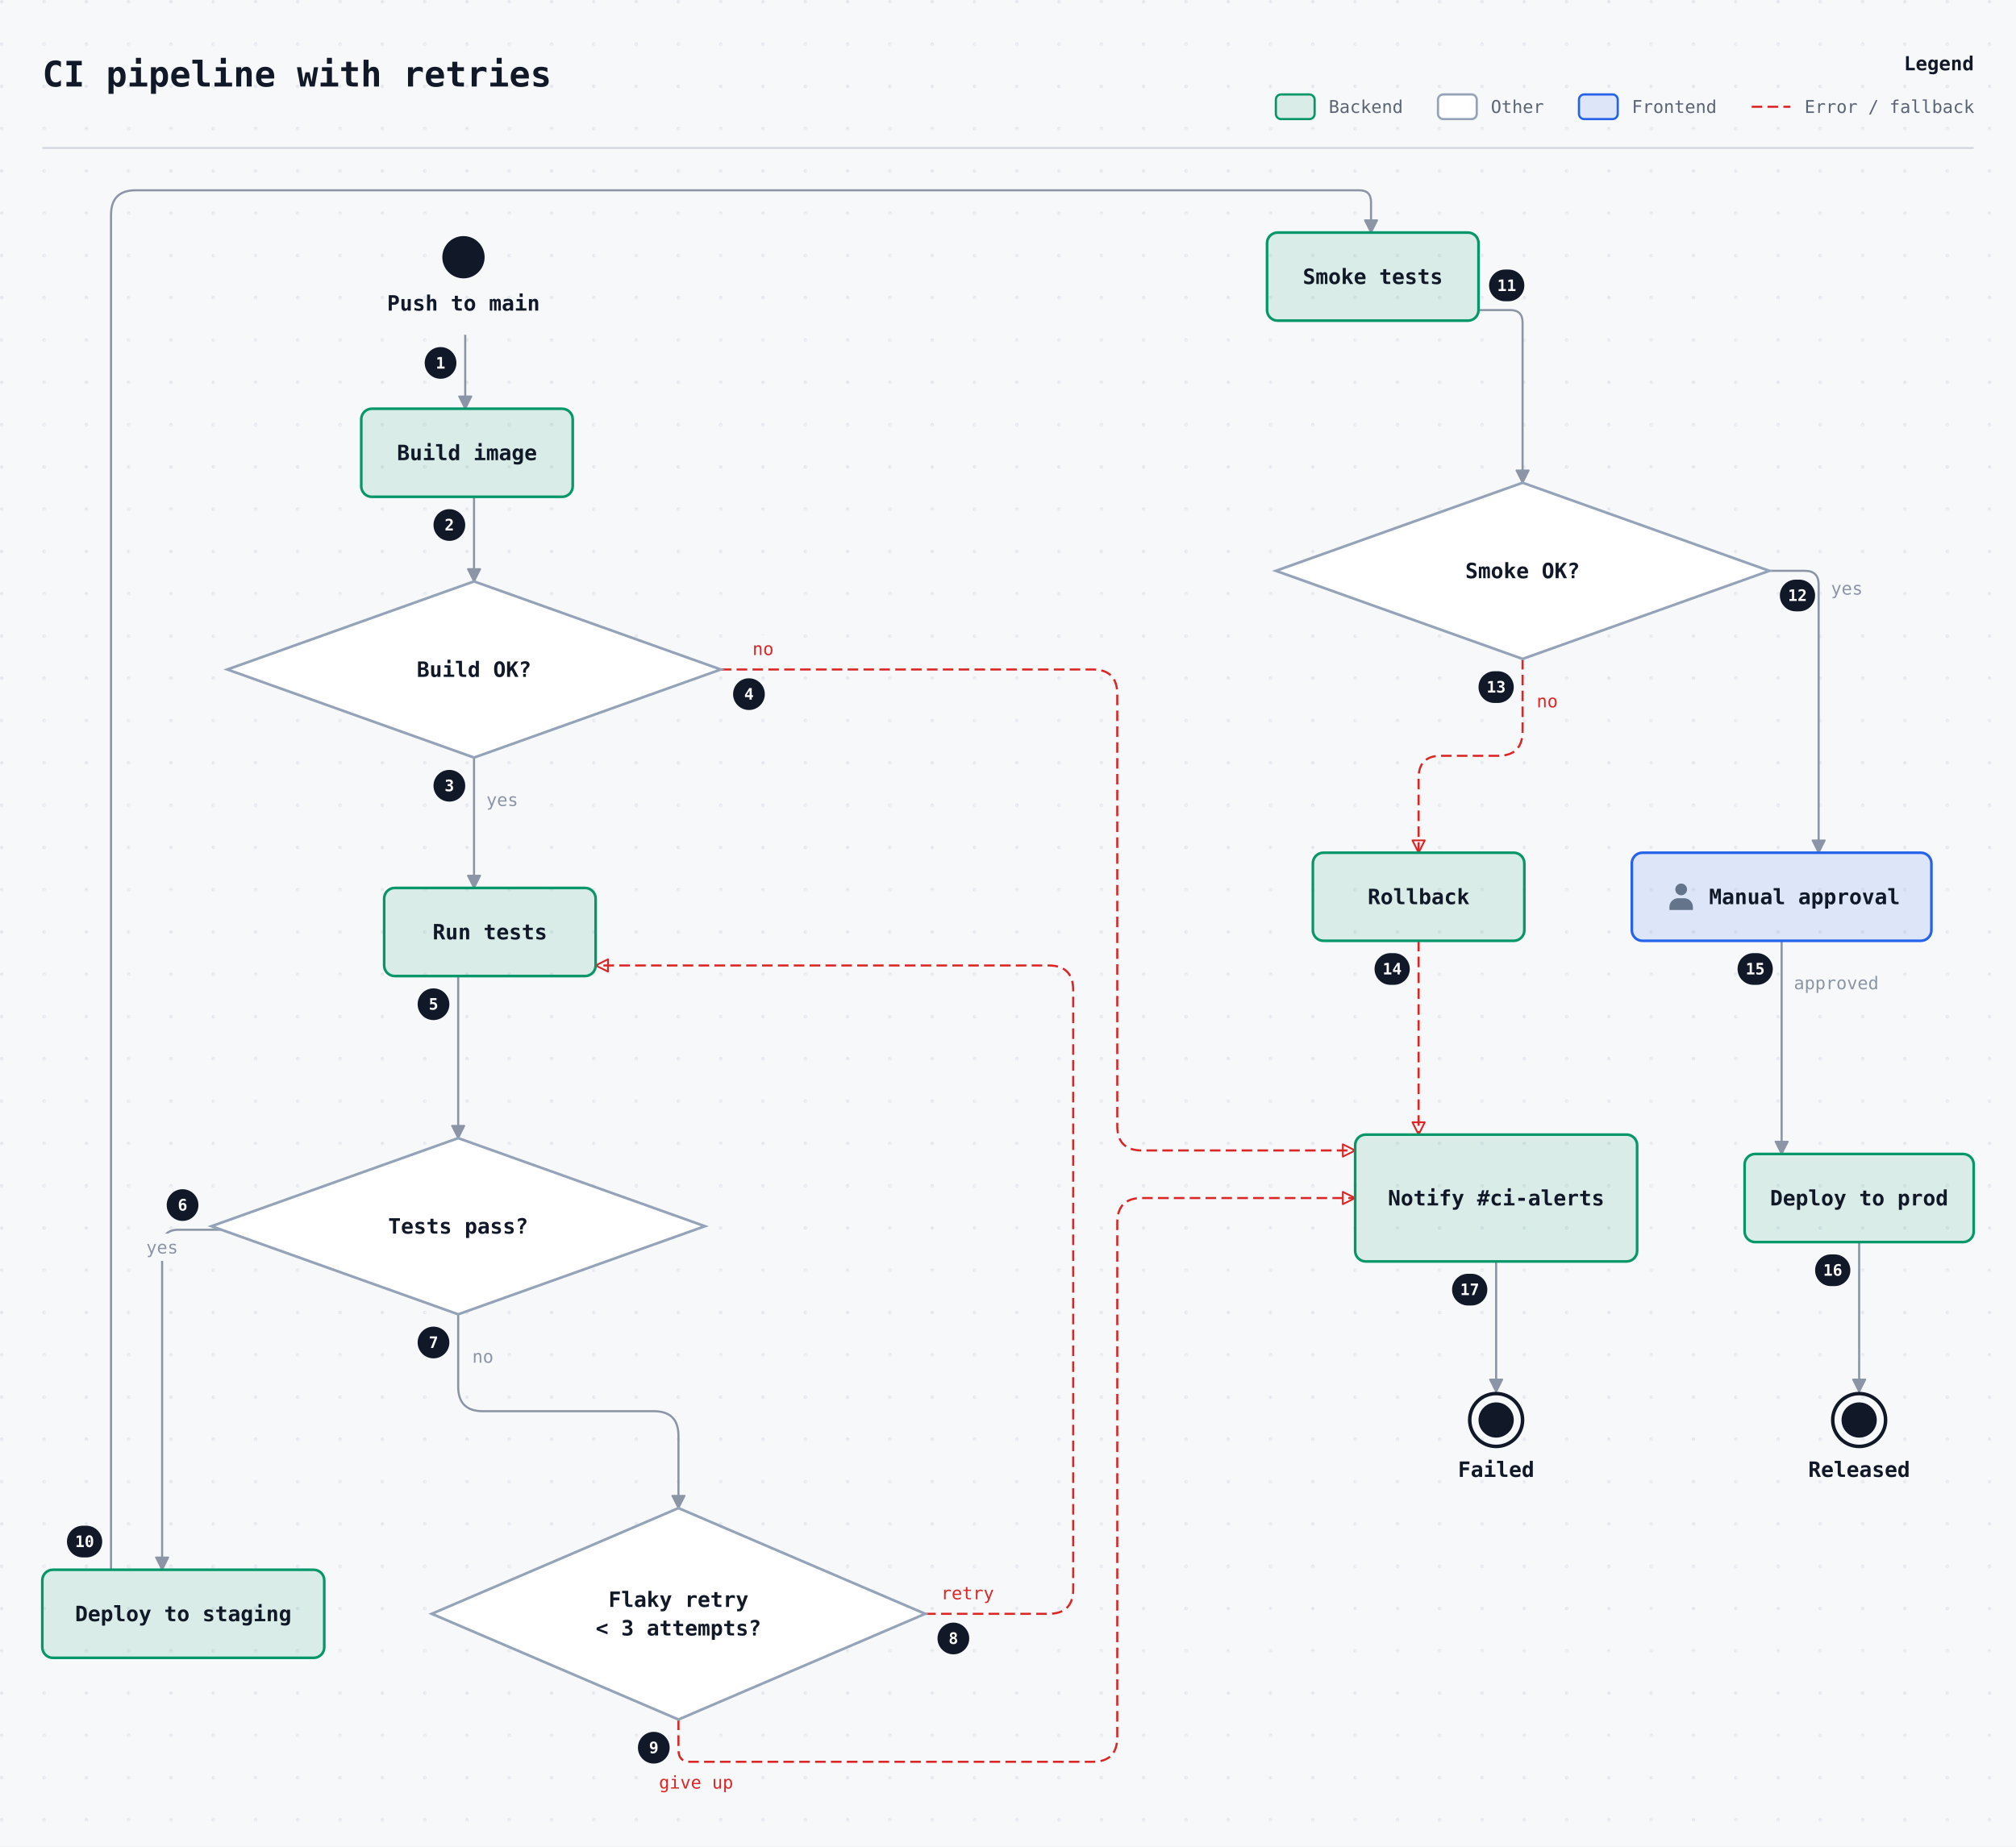
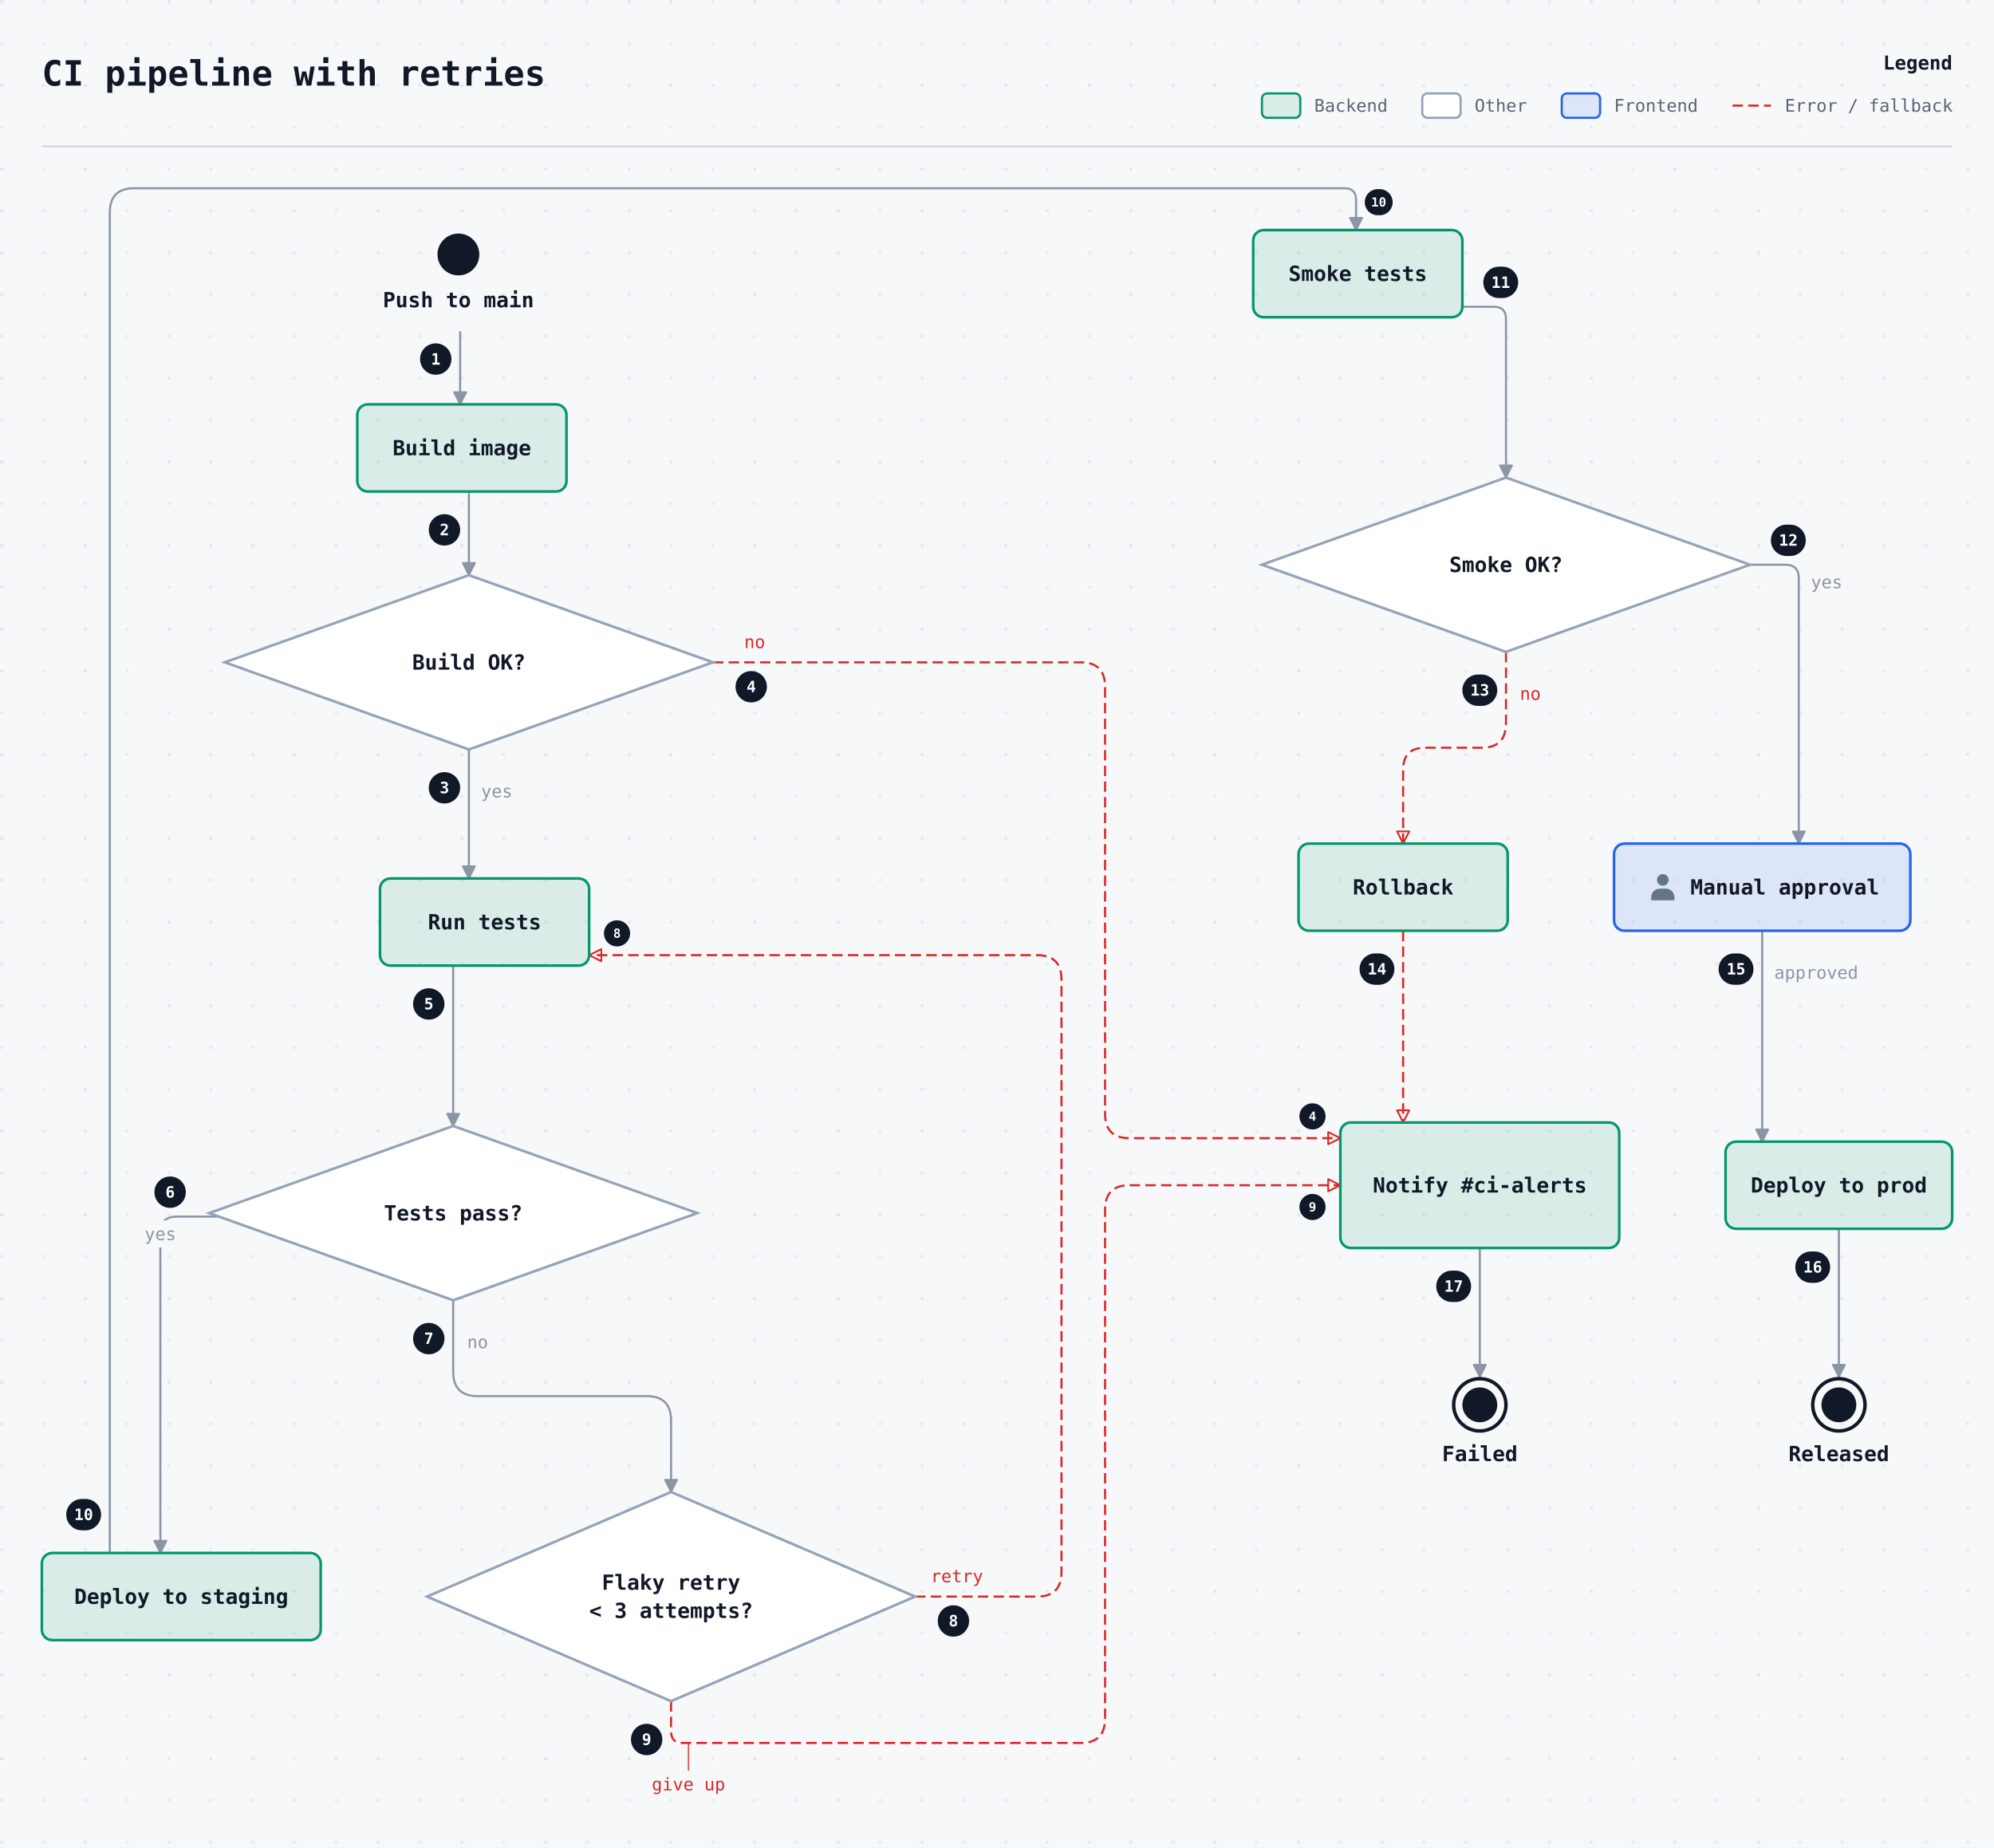
- <svg xmlns="http://www.w3.org/2000/svg" version="1.1" width="1144" height="1048" viewBox="0 0 1144 1048" font-family="JetBrains Mono, ui-monospace, SFMono-Regular, Menlo, Consolas, monospace">
+ <svg xmlns="http://www.w3.org/2000/svg" version="1.1" width="1144" height="1060" viewBox="0 0 1144 1060" font-family="JetBrains Mono, ui-monospace, SFMono-Regular, Menlo, Consolas, monospace">
  <defs>
    <pattern id="canvas-grid" width="24" height="24" patternUnits="userSpaceOnUse">
      <circle cx="1" cy="1" r="1" fill="#e3e7ed" />
    </pattern>
    <marker id="marker-arrow-0" viewBox="-1 -1 9 9" refX="7" refY="3.5" markerWidth="9" markerHeight="9" markerUnits="userSpaceOnUse" orient="auto-start-reverse">
      <path d="M0 0 L7 3.5 L0 7 Z" fill="#8b95a5" stroke="#8b95a5" stroke-width="1" stroke-linejoin="round" />
    </marker>
    <marker id="marker-uml-triangle-1" viewBox="-1 -1 9 9" refX="7" refY="3.5" markerWidth="9" markerHeight="9" markerUnits="userSpaceOnUse" orient="auto-start-reverse">
      <path d="M0 0 L7 3.5 L0 7 Z" fill="none" stroke="#dc2626" stroke-width="1" stroke-linejoin="round" />
    </marker>
  </defs>
  <rect width="100%" height="100%" fill="#f7f8fa" />
  <rect width="100%" height="100%" fill="url(#canvas-grid)" />
  <text x="24.0" y="49.1" text-anchor="start" font-size="20" font-weight="bold" fill="#111827">CI pipeline with retries</text>
  <path d="M 264.0 190.0 L 264.0 232.0" fill="none" stroke="#8b95a5" stroke-width="1.2" marker-end="url(#marker-arrow-0)" />
  <path d="M 269.0 282.0 L 269.0 330.0" fill="none" stroke="#8b95a5" stroke-width="1.2" marker-end="url(#marker-arrow-0)" />
  <path d="M 269.0 430.0 L 269.0 504.0" fill="none" stroke="#8b95a5" stroke-width="1.2" marker-end="url(#marker-arrow-0)" />
  <path d="M 409.0 380.0 L 620.0 380.0 Q 634.0 380.0 634.0 394.0 L 634.0 639.0 Q 634.0 653.0 648.0 653.0 L 769.0 653.0" fill="none" stroke="#dc2626" stroke-width="1.2" stroke-dasharray="6 3" marker-end="url(#marker-uml-triangle-1)" />
  <path d="M 260.0 554.0 L 260.0 646.0" fill="none" stroke="#8b95a5" stroke-width="1.2" marker-end="url(#marker-arrow-0)" />
  <path d="M 125.6 698.0 L 101.4 698.0 Q 92.0 698.0 92.0 707.4 L 92.0 891.0" fill="none" stroke="#8b95a5" stroke-width="1.2" marker-end="url(#marker-arrow-0)" />
  <path d="M 260.0 746.0 L 260.0 787.0 Q 260.0 801.0 274.0 801.0 L 371.0 801.0 Q 385.0 801.0 385.0 815.0 L 385.0 856.0" fill="none" stroke="#8b95a5" stroke-width="1.2" marker-end="url(#marker-arrow-0)" />
  <path d="M 525.0 916.0 L 595.0 916.0 Q 609.0 916.0 609.0 902.0 L 609.0 562.0 Q 609.0 548.0 595.0 548.0 L 338.0 548.0" fill="none" stroke="#dc2626" stroke-width="1.2" stroke-dasharray="6 3" marker-end="url(#marker-uml-triangle-1)" />
  <path d="M 385.0 976.0 L 385.0 993.3 Q 385.0 1000.0 391.7 1000.0 L 620.0 1000.0 Q 634.0 1000.0 634.0 986.0 L 634.0 694.0 Q 634.0 680.0 648.0 680.0 L 769.0 680.0" fill="none" stroke="#dc2626" stroke-width="1.2" stroke-dasharray="6 3" marker-end="url(#marker-uml-triangle-1)" />
  <path d="M 63.0 891.0 L 63.0 122.0 Q 63.0 108.0 77.0 108.0 L 771.3 108.0 Q 778.0 108.0 778.0 114.7 L 778.0 132.0" fill="none" stroke="#8b95a5" stroke-width="1.2" marker-end="url(#marker-arrow-0)" />
  <path d="M 839.0 176.0 L 857.0 176.0 Q 864.0 176.0 864.0 183.0 L 864.0 274.0" fill="none" stroke="#8b95a5" stroke-width="1.2" marker-end="url(#marker-arrow-0)" />
  <path d="M 1004.0 324.0 L 1024.2 324.0 Q 1032.0 324.0 1032.0 331.8 L 1032.0 484.0" fill="none" stroke="#8b95a5" stroke-width="1.2" marker-end="url(#marker-arrow-0)" />
  <path d="M 864.0 374.0 L 864.0 415.0 Q 864.0 429.0 850.0 429.0 L 817.6 429.0 Q 805.0 429.0 805.0 441.6 L 805.0 484.0" fill="none" stroke="#dc2626" stroke-width="1.2" stroke-dasharray="6 3" marker-end="url(#marker-uml-triangle-1)" />
  <path d="M 805.0 534.0 L 805.0 644.0" fill="none" stroke="#dc2626" stroke-width="1.2" stroke-dasharray="6 3" marker-end="url(#marker-uml-triangle-1)" />
  <path d="M 1011.0 534.0 L 1011.0 655.0" fill="none" stroke="#8b95a5" stroke-width="1.2" marker-end="url(#marker-arrow-0)" />
  <path d="M 1055.0 705.0 L 1055.0 790.0" fill="none" stroke="#8b95a5" stroke-width="1.2" marker-end="url(#marker-arrow-0)" />
  <path d="M 849.0 716.0 L 849.0 790.0" fill="none" stroke="#8b95a5" stroke-width="1.2" marker-end="url(#marker-arrow-0)" />
  <circle cx="263.0" cy="146.0" r="12.0" fill="#111827" />
  <text x="263.0" y="176.3" text-anchor="middle" font-size="12" font-weight="bold" fill="#111827">
    <tspan>Push to main</tspan>
  </text>
  <rect fill="#059669" fill-opacity="0.122" stroke="#059669" stroke-width="1.5" x="205.0" y="232.0" width="120.0" height="50.0" rx="6.0" />
  <text x="265.0" y="261.2" text-anchor="middle" font-size="12" font-weight="bold" fill="#111827">
    <tspan>Build image</tspan>
  </text>
  <path fill="#ffffff" fill-opacity="1.000" stroke="#94a3b8" stroke-width="1.5" d="M 269.0 330.0 L 409.0 380.0 L 269.0 430.0 L 129.0 380.0 Z" />
  <text x="269.0" y="384.2" text-anchor="middle" font-size="12" font-weight="bold" fill="#111827">
    <tspan>Build OK?</tspan>
  </text>
  <rect fill="#059669" fill-opacity="0.122" stroke="#059669" stroke-width="1.5" x="218.0" y="504.0" width="120.0" height="50.0" rx="6.0" />
  <text x="278.0" y="533.2" text-anchor="middle" font-size="12" font-weight="bold" fill="#111827">
    <tspan>Run tests</tspan>
  </text>
  <path fill="#ffffff" fill-opacity="1.000" stroke="#94a3b8" stroke-width="1.5" d="M 260.0 646.0 L 400.0 696.0 L 260.0 746.0 L 120.0 696.0 Z" />
  <text x="260.0" y="700.2" text-anchor="middle" font-size="12" font-weight="bold" fill="#111827">
    <tspan>Tests pass?</tspan>
  </text>
  <path fill="#ffffff" fill-opacity="1.000" stroke="#94a3b8" stroke-width="1.5" d="M 385.0 856.0 L 525.0 916.0 L 385.0 976.0 L 245.0 916.0 Z" />
  <text x="385.0" y="912.1" text-anchor="middle" font-size="12" font-weight="bold" fill="#111827">
    <tspan>Flaky retry</tspan>
  </text>
  <text x="385.0" y="928.3" text-anchor="middle" font-size="12" font-weight="bold" fill="#111827">
    <tspan>&lt; 3 attempts?</tspan>
  </text>
  <rect fill="#059669" fill-opacity="0.122" stroke="#059669" stroke-width="1.5" x="24.0" y="891.0" width="160.0" height="50.0" rx="6.0" />
  <text x="104.0" y="920.2" text-anchor="middle" font-size="12" font-weight="bold" fill="#111827">
    <tspan>Deploy to staging</tspan>
  </text>
  <rect fill="#059669" fill-opacity="0.122" stroke="#059669" stroke-width="1.5" x="719.0" y="132.0" width="120.0" height="50.0" rx="6.0" />
  <text x="779.0" y="161.2" text-anchor="middle" font-size="12" font-weight="bold" fill="#111827">
    <tspan>Smoke tests</tspan>
  </text>
  <path fill="#ffffff" fill-opacity="1.000" stroke="#94a3b8" stroke-width="1.5" d="M 864.0 274.0 L 1004.0 324.0 L 864.0 374.0 L 724.0 324.0 Z" />
  <text x="864.0" y="328.2" text-anchor="middle" font-size="12" font-weight="bold" fill="#111827">
    <tspan>Smoke OK?</tspan>
  </text>
  <rect fill="#2563eb" fill-opacity="0.122" stroke="#2563eb" stroke-width="1.5" x="926.0" y="484.0" width="170.0" height="50.0" rx="6.0" />
  <svg class="node-tech-icon" x="944.0" y="499.0" width="20.0" height="20.0" viewBox="0 0 24 24" preserveAspectRatio="xMidYMid meet">
    <g>
      <circle cx="12" cy="7" r="4" fill="#64748b" />
      <path fill="#64748b" d="M4 21v-2a6 6 0 0 1 6-6h4a6 6 0 0 1 6 6v2H4z" />
    </g>
  </svg>
  <text x="1024.0" y="513.2" text-anchor="middle" font-size="12" font-weight="bold" fill="#111827">
    <tspan>Manual approval</tspan>
  </text>
  <rect fill="#059669" fill-opacity="0.122" stroke="#059669" stroke-width="1.5" x="990.0" y="655.0" width="130.0" height="50.0" rx="6.0" />
  <text x="1055.0" y="684.2" text-anchor="middle" font-size="12" font-weight="bold" fill="#111827">
    <tspan>Deploy to prod</tspan>
  </text>
  <rect fill="#059669" fill-opacity="0.122" stroke="#059669" stroke-width="1.5" x="745.0" y="484.0" width="120.0" height="50.0" rx="6.0" />
  <text x="805.0" y="513.2" text-anchor="middle" font-size="12" font-weight="bold" fill="#111827">
    <tspan>Rollback</tspan>
  </text>
  <rect fill="#059669" fill-opacity="0.122" stroke="#059669" stroke-width="1.5" x="769.0" y="644.0" width="160.0" height="72.0" rx="6.0" />
  <text x="849.0" y="684.2" text-anchor="middle" font-size="12" font-weight="bold" fill="#111827">
    <tspan>Notify #ci-alerts</tspan>
  </text>
  <circle cx="1055.0" cy="806.0" r="15.0" fill="none" stroke="#111827" stroke-width="2" />
  <circle cx="1055.0" cy="806.0" r="10.0" fill="#111827" />
  <text x="1055.0" y="838.3" text-anchor="middle" font-size="12" font-weight="bold" fill="#111827">
    <tspan>Released</tspan>
  </text>
  <circle cx="849.0" cy="806.0" r="15.0" fill="none" stroke="#111827" stroke-width="2" />
  <circle cx="849.0" cy="806.0" r="10.0" fill="#111827" />
  <text x="849.0" y="838.3" text-anchor="middle" font-size="12" font-weight="bold" fill="#111827">
    <tspan>Failed</tspan>
  </text>
  <rect x="273.0" y="446.2" width="24.0" height="15.5" rx="2" fill="#f7f8fa" />
  <text x="285.0" y="457.5" text-anchor="middle" font-size="10" fill="#8b95a5">yes</text>
  <rect x="423.0" y="360.5" width="20.0" height="15.5" rx="2" fill="#f7f8fa" />
  <text x="433.0" y="371.8" text-anchor="middle" font-size="10" fill="#dc2626">no</text>
  <rect x="80.0" y="700.2" width="24.0" height="15.5" rx="2" fill="#f7f8fa" />
  <text x="92.0" y="711.5" text-anchor="middle" font-size="10" fill="#8b95a5">yes</text>
  <rect x="264.0" y="762.2" width="20.0" height="15.5" rx="2" fill="#f7f8fa" />
  <text x="274.0" y="773.5" text-anchor="middle" font-size="10" fill="#8b95a5">no</text>
  <rect x="531.0" y="896.5" width="36.0" height="15.5" rx="2" fill="#f7f8fa" />
  <text x="549.0" y="907.8" text-anchor="middle" font-size="10" fill="#dc2626">retry</text>
-   <rect x="371.0" y="1004.0" width="48.0" height="15.5" rx="2" fill="#f7f8fa" />
-   <text x="395.0" y="1015.2" text-anchor="middle" font-size="10" fill="#dc2626">give up</text>
+   <line x1="395.0" y1="1000.0" x2="395.0" y2="1016.0" stroke="#dc2626" stroke-width="0.8" stroke-opacity="0.8" />
+   <rect x="371.0" y="1016.0" width="48.0" height="15.5" rx="2" fill="#f7f8fa" />
+   <text x="395.0" y="1027.2" text-anchor="middle" font-size="10" fill="#dc2626">give up</text>
  <rect x="1036.0" y="326.2" width="24.0" height="15.5" rx="2" fill="#f7f8fa" />
  <text x="1048.0" y="337.5" text-anchor="middle" font-size="10" fill="#8b95a5">yes</text>
  <rect x="868.0" y="390.2" width="20.0" height="15.5" rx="2" fill="#f7f8fa" />
  <text x="878.0" y="401.5" text-anchor="middle" font-size="10" fill="#dc2626">no</text>
  <rect x="1015.0" y="550.2" width="54.0" height="15.5" rx="2" fill="#f7f8fa" />
  <text x="1042.0" y="561.5" text-anchor="middle" font-size="10" fill="#8b95a5">approved</text>
  <rect x="241.0" y="197.0" width="18.0" height="18.0" rx="9.0" fill="#111827" />
  <text x="250.0" y="209.2" text-anchor="middle" font-size="9" font-weight="bold" fill="#ffffff">1</text>
-   <rect x="246.0" y="289.0" width="18.0" height="18.0" rx="9.0" fill="#111827" />
-   <text x="255.0" y="301.1" text-anchor="middle" font-size="9" font-weight="bold" fill="#ffffff">2</text>
-   <rect x="246.0" y="437.0" width="18.0" height="18.0" rx="9.0" fill="#111827" />
-   <text x="255.0" y="449.1" text-anchor="middle" font-size="9" font-weight="bold" fill="#ffffff">3</text>
-   <rect x="416.0" y="385.0" width="18.0" height="18.0" rx="9.0" fill="#111827" />
-   <text x="425.0" y="397.1" text-anchor="middle" font-size="9" font-weight="bold" fill="#ffffff">4</text>
-   <rect x="237.0" y="561.0" width="18.0" height="18.0" rx="9.0" fill="#111827" />
-   <text x="246.0" y="573.1" text-anchor="middle" font-size="9" font-weight="bold" fill="#ffffff">5</text>
-   <rect x="94.6" y="675.0" width="18.0" height="18.0" rx="9.0" fill="#111827" />
-   <text x="103.6" y="687.1" text-anchor="middle" font-size="9" font-weight="bold" fill="#ffffff">6</text>
-   <rect x="237.0" y="753.0" width="18.0" height="18.0" rx="9.0" fill="#111827" />
-   <text x="246.0" y="765.1" text-anchor="middle" font-size="9" font-weight="bold" fill="#ffffff">7</text>
-   <rect x="532.0" y="921.0" width="18.0" height="18.0" rx="9.0" fill="#111827" />
-   <text x="541.0" y="933.1" text-anchor="middle" font-size="9" font-weight="bold" fill="#ffffff">8</text>
-   <rect x="362.0" y="983.0" width="18.0" height="18.0" rx="9.0" fill="#111827" />
-   <text x="371.0" y="995.1" text-anchor="middle" font-size="9" font-weight="bold" fill="#ffffff">9</text>
-   <rect x="38.0" y="866.0" width="20.0" height="18.0" rx="9.0" fill="#111827" />
-   <text x="48.0" y="878.1" text-anchor="middle" font-size="9" font-weight="bold" fill="#ffffff">10</text>
-   <rect x="845.0" y="153.0" width="20.0" height="18.0" rx="9.0" fill="#111827" />
-   <text x="855.0" y="165.2" text-anchor="middle" font-size="9" font-weight="bold" fill="#ffffff">11</text>
-   <rect x="1010.0" y="329.0" width="20.0" height="18.0" rx="9.0" fill="#111827" />
-   <text x="1020.0" y="341.1" text-anchor="middle" font-size="9" font-weight="bold" fill="#ffffff">12</text>
-   <rect x="839.0" y="381.0" width="20.0" height="18.0" rx="9.0" fill="#111827" />
-   <text x="849.0" y="393.1" text-anchor="middle" font-size="9" font-weight="bold" fill="#ffffff">13</text>
-   <rect x="780.0" y="541.0" width="20.0" height="18.0" rx="9.0" fill="#111827" />
-   <text x="790.0" y="553.1" text-anchor="middle" font-size="9" font-weight="bold" fill="#ffffff">14</text>
-   <rect x="986.0" y="541.0" width="20.0" height="18.0" rx="9.0" fill="#111827" />
-   <text x="996.0" y="553.1" text-anchor="middle" font-size="9" font-weight="bold" fill="#ffffff">15</text>
-   <rect x="1030.0" y="712.0" width="20.0" height="18.0" rx="9.0" fill="#111827" />
-   <text x="1040.0" y="724.1" text-anchor="middle" font-size="9" font-weight="bold" fill="#ffffff">16</text>
-   <rect x="824.0" y="723.0" width="20.0" height="18.0" rx="9.0" fill="#111827" />
-   <text x="834.0" y="735.1" text-anchor="middle" font-size="9" font-weight="bold" fill="#ffffff">17</text>
+   <rect x="246.0" y="295.0" width="18.0" height="18.0" rx="9.0" fill="#111827" />
+   <text x="255.0" y="307.1" text-anchor="middle" font-size="9" font-weight="bold" fill="#ffffff">2</text>
+   <rect x="246.0" y="443.0" width="18.0" height="18.0" rx="9.0" fill="#111827" />
+   <text x="255.0" y="455.1" text-anchor="middle" font-size="9" font-weight="bold" fill="#ffffff">3</text>
+   <rect x="422.0" y="385.0" width="18.0" height="18.0" rx="9.0" fill="#111827" />
+   <text x="431.0" y="397.1" text-anchor="middle" font-size="9" font-weight="bold" fill="#ffffff">4</text>
+   <rect x="745.5" y="633.0" width="15.0" height="15.0" rx="7.5" fill="#111827" />
+   <text x="753.0" y="643.0" text-anchor="middle" font-size="7.2" font-weight="bold" fill="#ffffff">4</text>
+   <rect x="237.0" y="567.0" width="18.0" height="18.0" rx="9.0" fill="#111827" />
+   <text x="246.0" y="579.1" text-anchor="middle" font-size="9" font-weight="bold" fill="#ffffff">5</text>
+   <rect x="88.6" y="675.0" width="18.0" height="18.0" rx="9.0" fill="#111827" />
+   <text x="97.6" y="687.1" text-anchor="middle" font-size="9" font-weight="bold" fill="#ffffff">6</text>
+   <rect x="237.0" y="759.0" width="18.0" height="18.0" rx="9.0" fill="#111827" />
+   <text x="246.0" y="771.1" text-anchor="middle" font-size="9" font-weight="bold" fill="#ffffff">7</text>
+   <rect x="538.0" y="921.0" width="18.0" height="18.0" rx="9.0" fill="#111827" />
+   <text x="547.0" y="933.1" text-anchor="middle" font-size="9" font-weight="bold" fill="#ffffff">8</text>
+   <rect x="346.5" y="528.0" width="15.0" height="15.0" rx="7.5" fill="#111827" />
+   <text x="354.0" y="538.0" text-anchor="middle" font-size="7.2" font-weight="bold" fill="#ffffff">8</text>
+   <rect x="362.0" y="989.0" width="18.0" height="18.0" rx="9.0" fill="#111827" />
+   <text x="371.0" y="1001.1" text-anchor="middle" font-size="9" font-weight="bold" fill="#ffffff">9</text>
+   <rect x="745.5" y="685.0" width="15.0" height="15.0" rx="7.5" fill="#111827" />
+   <text x="753.0" y="695.0" text-anchor="middle" font-size="7.2" font-weight="bold" fill="#ffffff">9</text>
+   <rect x="38.0" y="860.0" width="20.0" height="18.0" rx="9.0" fill="#111827" />
+   <text x="48.0" y="872.1" text-anchor="middle" font-size="9" font-weight="bold" fill="#ffffff">10</text>
+   <rect x="783.0" y="108.5" width="16.0" height="15.0" rx="7.5" fill="#111827" />
+   <text x="791.0" y="118.5" text-anchor="middle" font-size="7.2" font-weight="bold" fill="#ffffff">10</text>
+   <rect x="851.0" y="153.0" width="20.0" height="18.0" rx="9.0" fill="#111827" />
+   <text x="861.0" y="165.2" text-anchor="middle" font-size="9" font-weight="bold" fill="#ffffff">11</text>
+   <rect x="1016.0" y="301.0" width="20.0" height="18.0" rx="9.0" fill="#111827" />
+   <text x="1026.0" y="313.1" text-anchor="middle" font-size="9" font-weight="bold" fill="#ffffff">12</text>
+   <rect x="839.0" y="387.0" width="20.0" height="18.0" rx="9.0" fill="#111827" />
+   <text x="849.0" y="399.1" text-anchor="middle" font-size="9" font-weight="bold" fill="#ffffff">13</text>
+   <rect x="780.0" y="547.0" width="20.0" height="18.0" rx="9.0" fill="#111827" />
+   <text x="790.0" y="559.1" text-anchor="middle" font-size="9" font-weight="bold" fill="#ffffff">14</text>
+   <rect x="986.0" y="547.0" width="20.0" height="18.0" rx="9.0" fill="#111827" />
+   <text x="996.0" y="559.1" text-anchor="middle" font-size="9" font-weight="bold" fill="#ffffff">15</text>
+   <rect x="1030.0" y="718.0" width="20.0" height="18.0" rx="9.0" fill="#111827" />
+   <text x="1040.0" y="730.1" text-anchor="middle" font-size="9" font-weight="bold" fill="#ffffff">16</text>
+   <rect x="824.0" y="729.0" width="20.0" height="18.0" rx="9.0" fill="#111827" />
+   <text x="834.0" y="741.1" text-anchor="middle" font-size="9" font-weight="bold" fill="#ffffff">17</text>
  <text x="1080.4" y="39.9" font-size="11" font-weight="bold" fill="#111827">Legend</text>
  <rect x="724.0" y="53.6" width="22" height="14" rx="3" fill="#059669" fill-opacity="0.122" stroke="#059669" stroke-width="1.25" />
  <text x="754.0" y="64.1" font-size="10" fill="#5b6474">Backend</text>
  <rect x="816.0" y="53.6" width="22" height="14" rx="3" fill="#ffffff" fill-opacity="1.000" stroke="#94a3b8" stroke-width="1.25" />
  <text x="846.0" y="64.1" font-size="10" fill="#5b6474">Other</text>
  <rect x="896.0" y="53.6" width="22" height="14" rx="3" fill="#2563eb" fill-opacity="0.122" stroke="#2563eb" stroke-width="1.25" />
  <text x="926.0" y="64.1" font-size="10" fill="#5b6474">Frontend</text>
  <line x1="994.0" y1="60.6" x2="1016.0" y2="60.6" stroke="#dc2626" stroke-width="1.2" stroke-dasharray="6 3" />
  <text x="1024.0" y="64.1" font-size="10" fill="#5b6474">Error / fallback</text>
  <line x1="24.0" y1="84.0" x2="1120.0" y2="84.0" stroke="#d0d5de" stroke-width="1" />
</svg>
